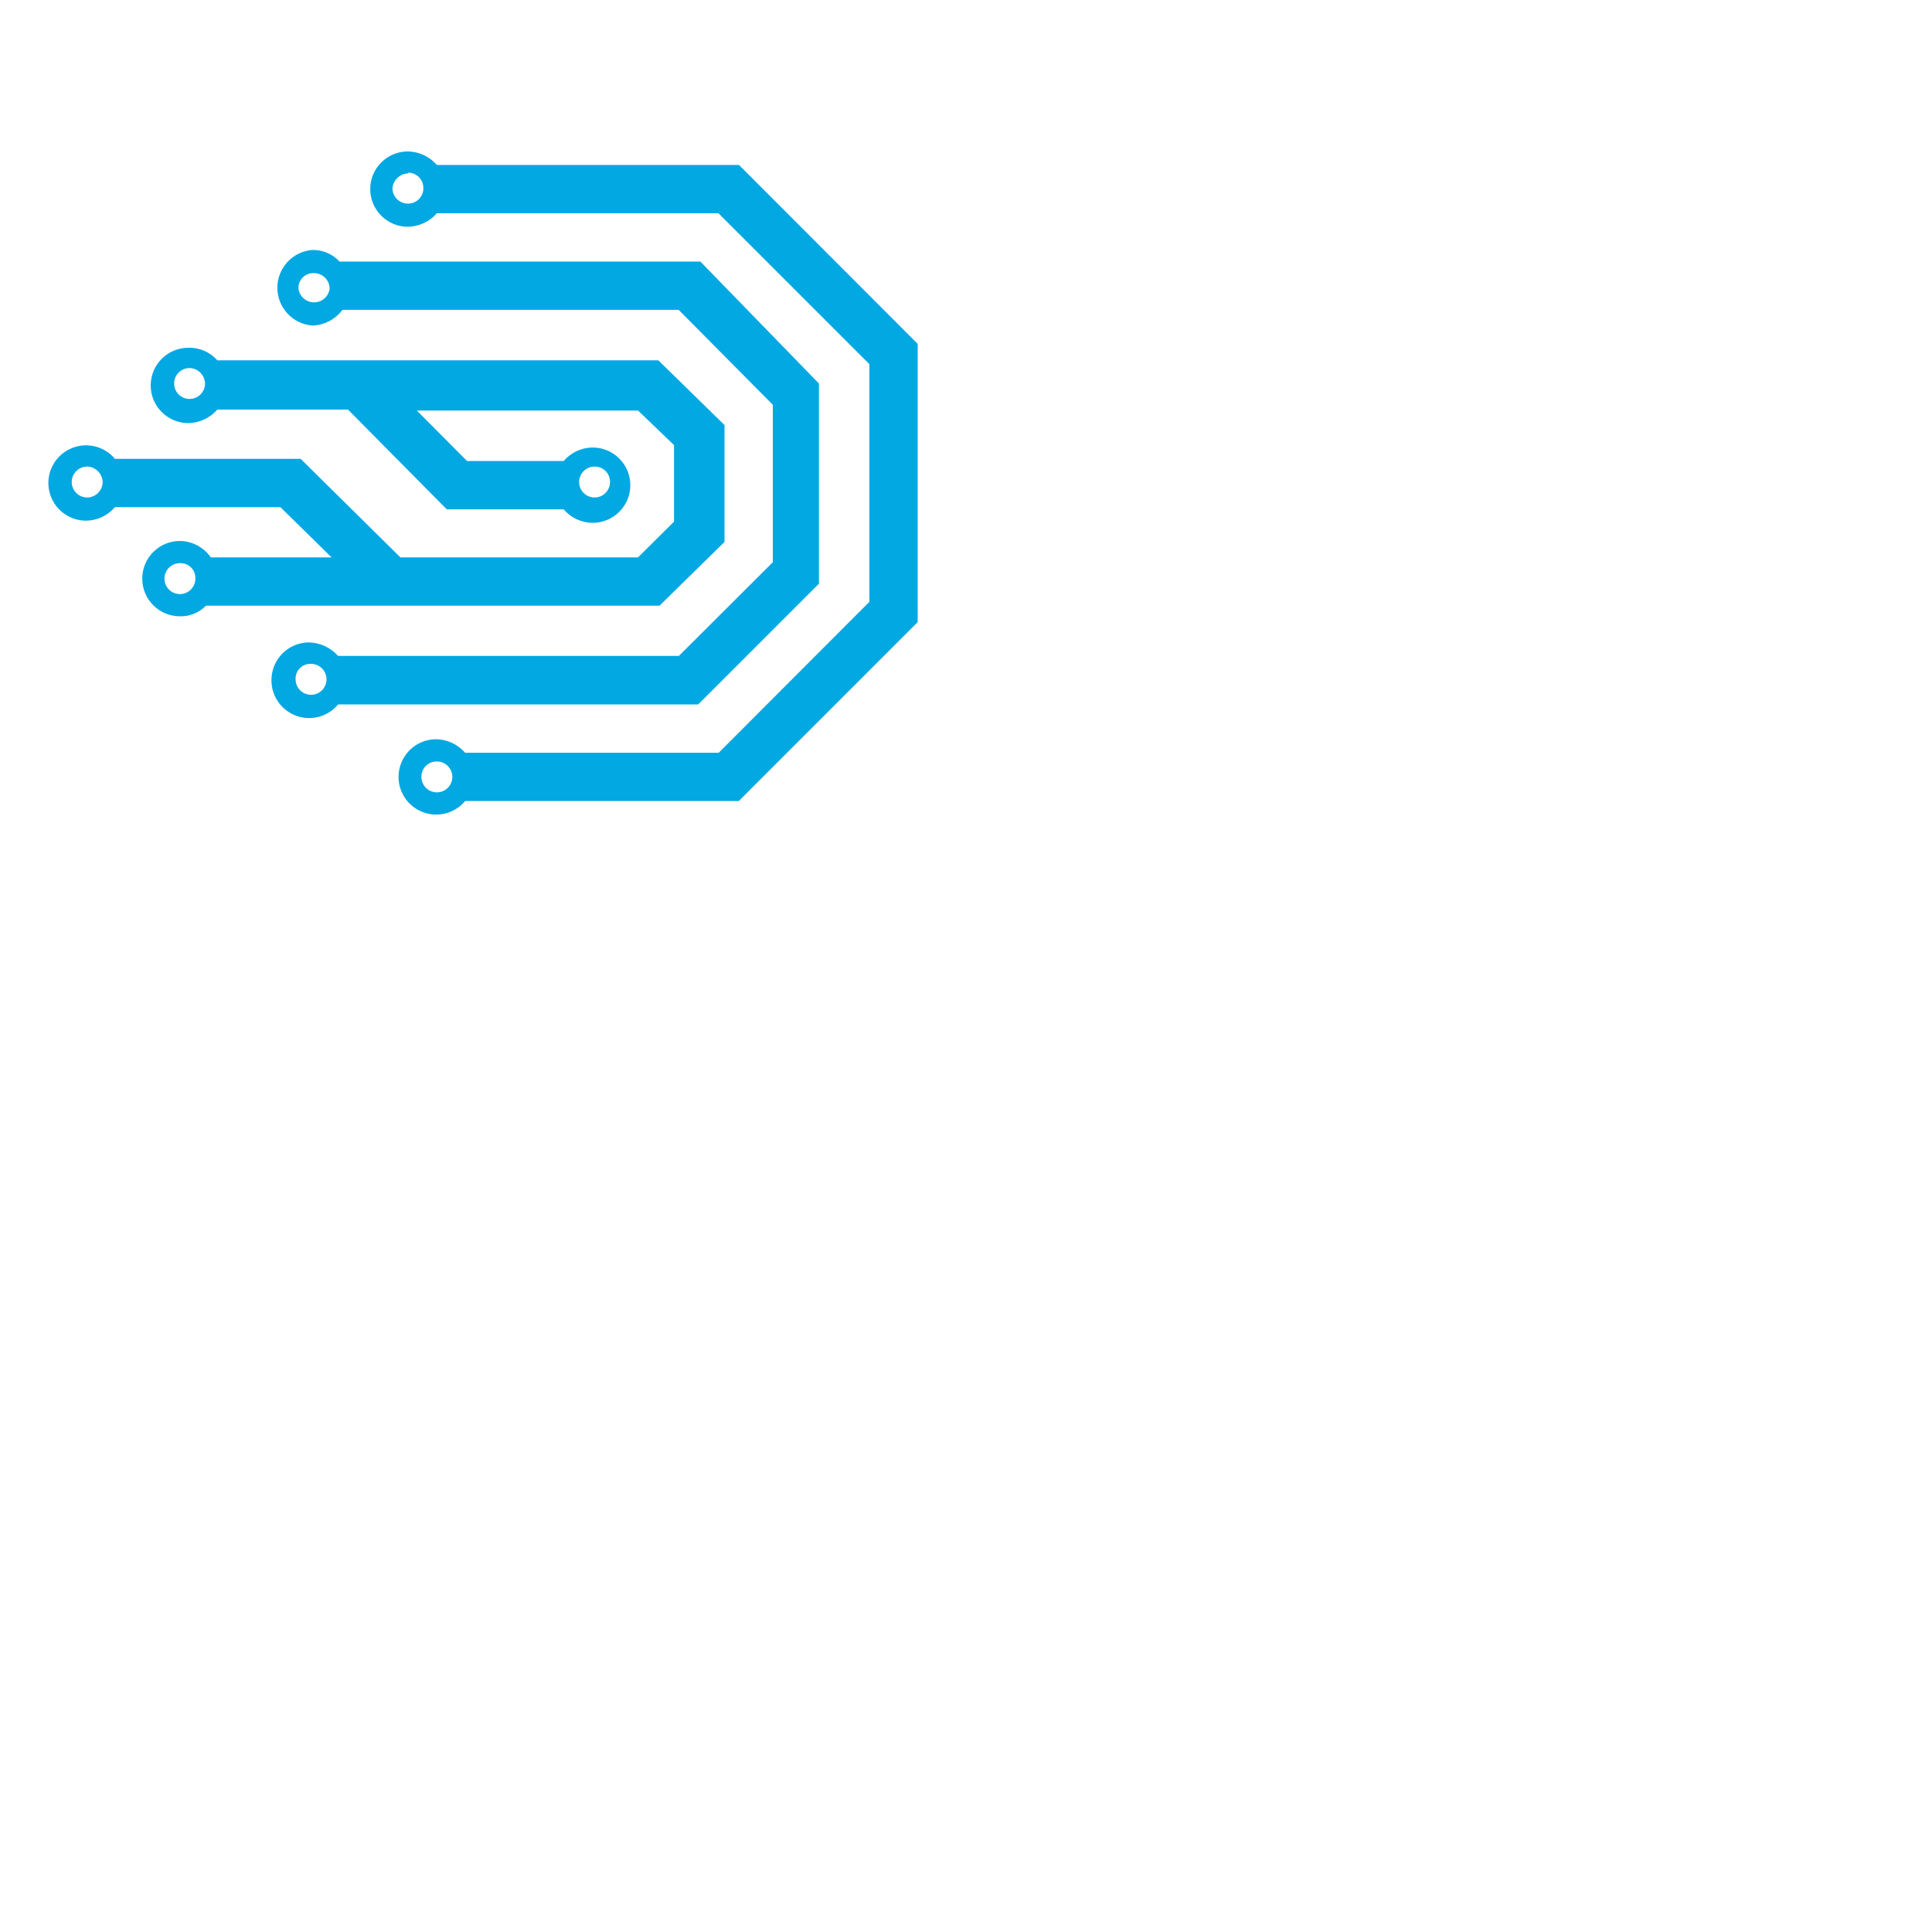
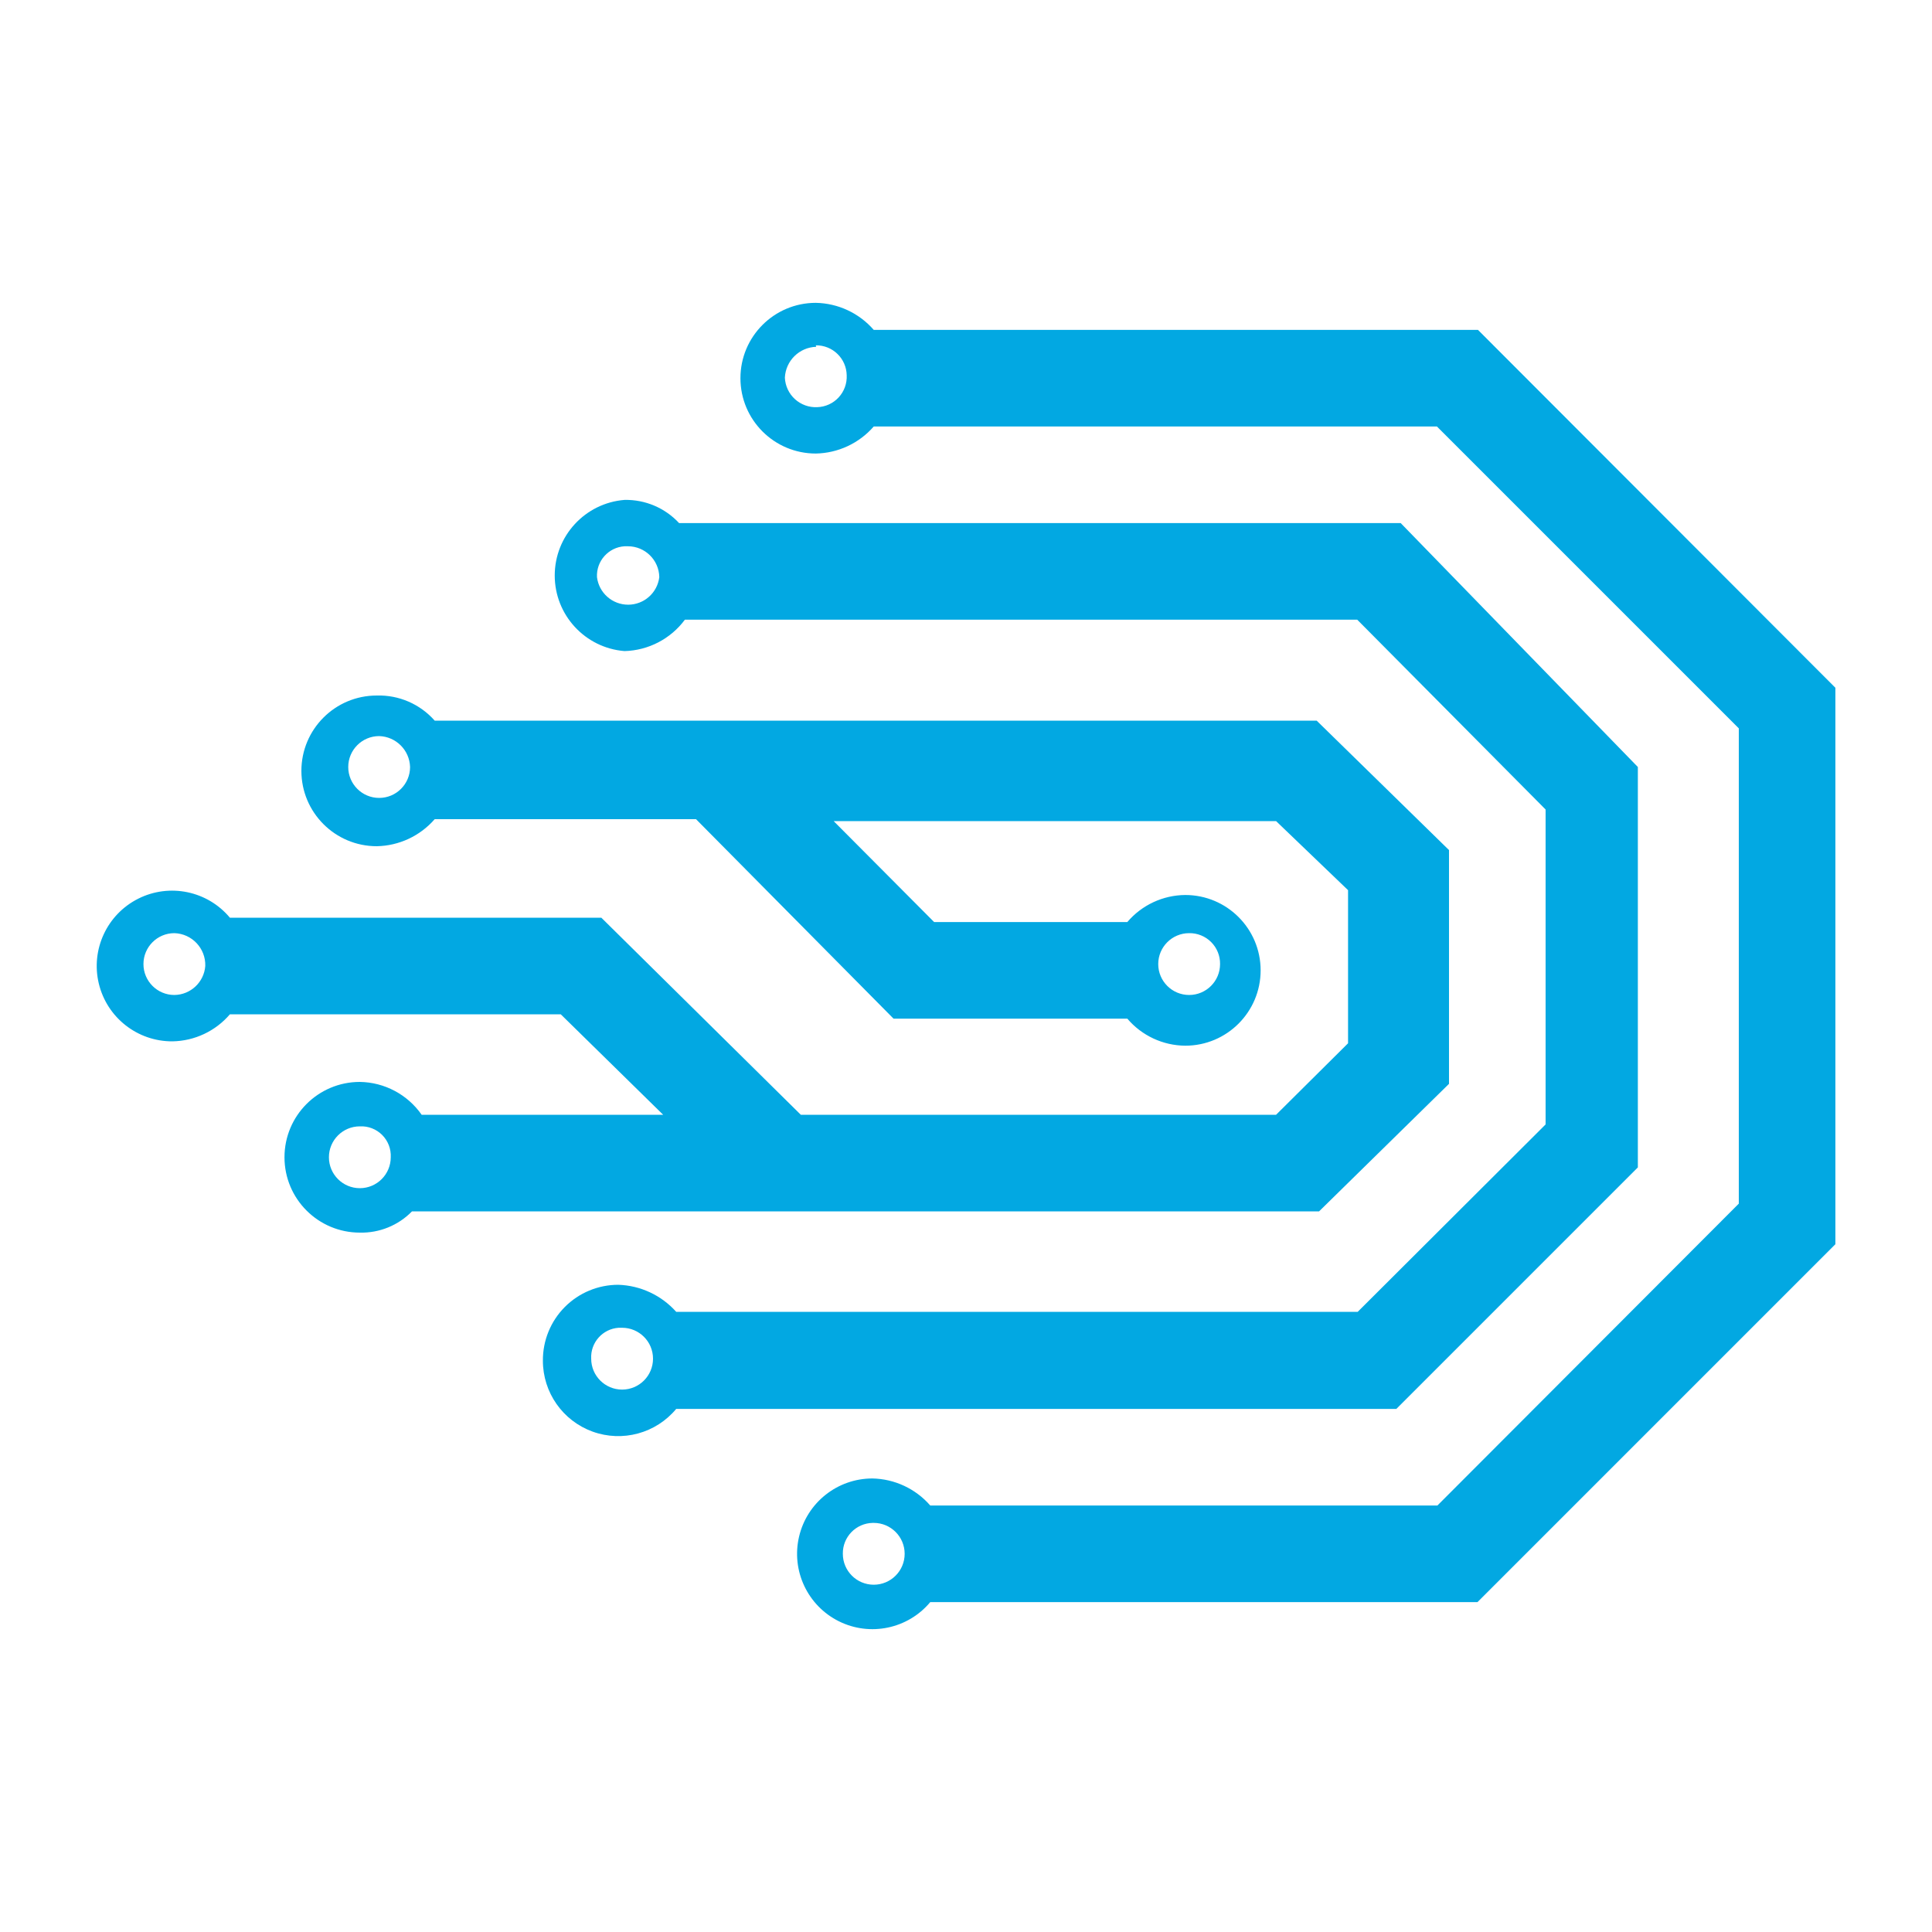
- <svg xmlns="http://www.w3.org/2000/svg" width="80" height="80" viewBox="0 0 80 80">
+ <svg xmlns="http://www.w3.org/2000/svg" width="40" height="40" viewBox="0 0 40 40">
  <path d="M18.09 8.83h11.66L36 15.08v9.84l-6.24 6.25h-10.5a1.63 1.63 0 0 0-1.2-.56 1.56 1.56 0 1 0 1.2 2.56h11.33L38 25.76V14.24l-7.4-7.41H18.09a1.63 1.63 0 0 0-1.2-.56 1.56 1.56 0 0 0 0 3.12 1.63 1.63 0 0 0 1.2-.56Zm-1.2-1.68a.63.63 0 0 1 .64.62.63.63 0 0 1-.61.66.64.64 0 0 1-.67-.61.67.67 0 0 1 .65-.64Zm1.2 24.38a.64.64 0 1 1 0 1.28.64.64 0 0 1-.64-.64.63.63 0 0 1 .62-.64Z" fill="#02a8e2" fill-rule="evenodd" />
  <path d="M29 10.83H14.06a1.5 1.5 0 0 0-1.13-.48 1.57 1.57 0 0 0 0 3.13 1.61 1.61 0 0 0 1.25-.65H28.1l3.9 3.93v6.52l-3.89 3.88H14a1.68 1.68 0 0 0-1.2-.56 1.56 1.56 0 0 0-1.56 1.57 1.56 1.56 0 0 0 2.76 1h14.91l5-5v-8.29Zm-16 .48a.65.65 0 0 1 .65.64.65.65 0 0 1-1.29 0 .61.61 0 0 1 .57-.64Zm-.12 16.18a.64.64 0 0 1 0 1.28.64.64 0 0 1-.64-.64.61.61 0 0 1 .57-.64Z" fill="#02a8e2" fill-rule="evenodd" />
  <path d="M26.62 25.08H8.53a1.46 1.46 0 0 1-1.08.44 1.56 1.56 0 0 1 0-3.12 1.59 1.59 0 0 1 1.28.68h5L11.61 21H4.76a1.6 1.6 0 0 1-1.19.56A1.56 1.56 0 1 1 4.76 19h7.69l4.13 4.08h9.84l1.49-1.48v-3.17L26.42 17h-9.16l2.08 2.09h4a1.59 1.59 0 0 1 1.2-.56 1.56 1.56 0 0 1 0 3.12 1.59 1.59 0 0 1-1.2-.56H18.5l-4.09-4.13H9a1.63 1.63 0 0 1-1.2.56 1.56 1.56 0 1 1 0-3.12 1.54 1.54 0 0 1 1.2.52h18.26L30 17.6v4.84l-2.69 2.64Zm-2-5.76a.64.64 0 1 0 .64.64.63.63 0 0 0-.64-.64ZM7.85 15.24a.64.64 0 0 0-.64.64.64.64 0 1 0 1.28 0 .66.66 0 0 0-.64-.64Zm-.4 8.08a.64.64 0 0 0-.64.64.64.64 0 1 0 1.28 0 .61.61 0 0 0-.64-.64Zm-3.84-4a.64.64 0 1 0 0 1.28.65.65 0 0 0 .64-.6.66.66 0 0 0-.64-.68Z" fill="#02a8e2" fill-rule="evenodd" />
</svg>
